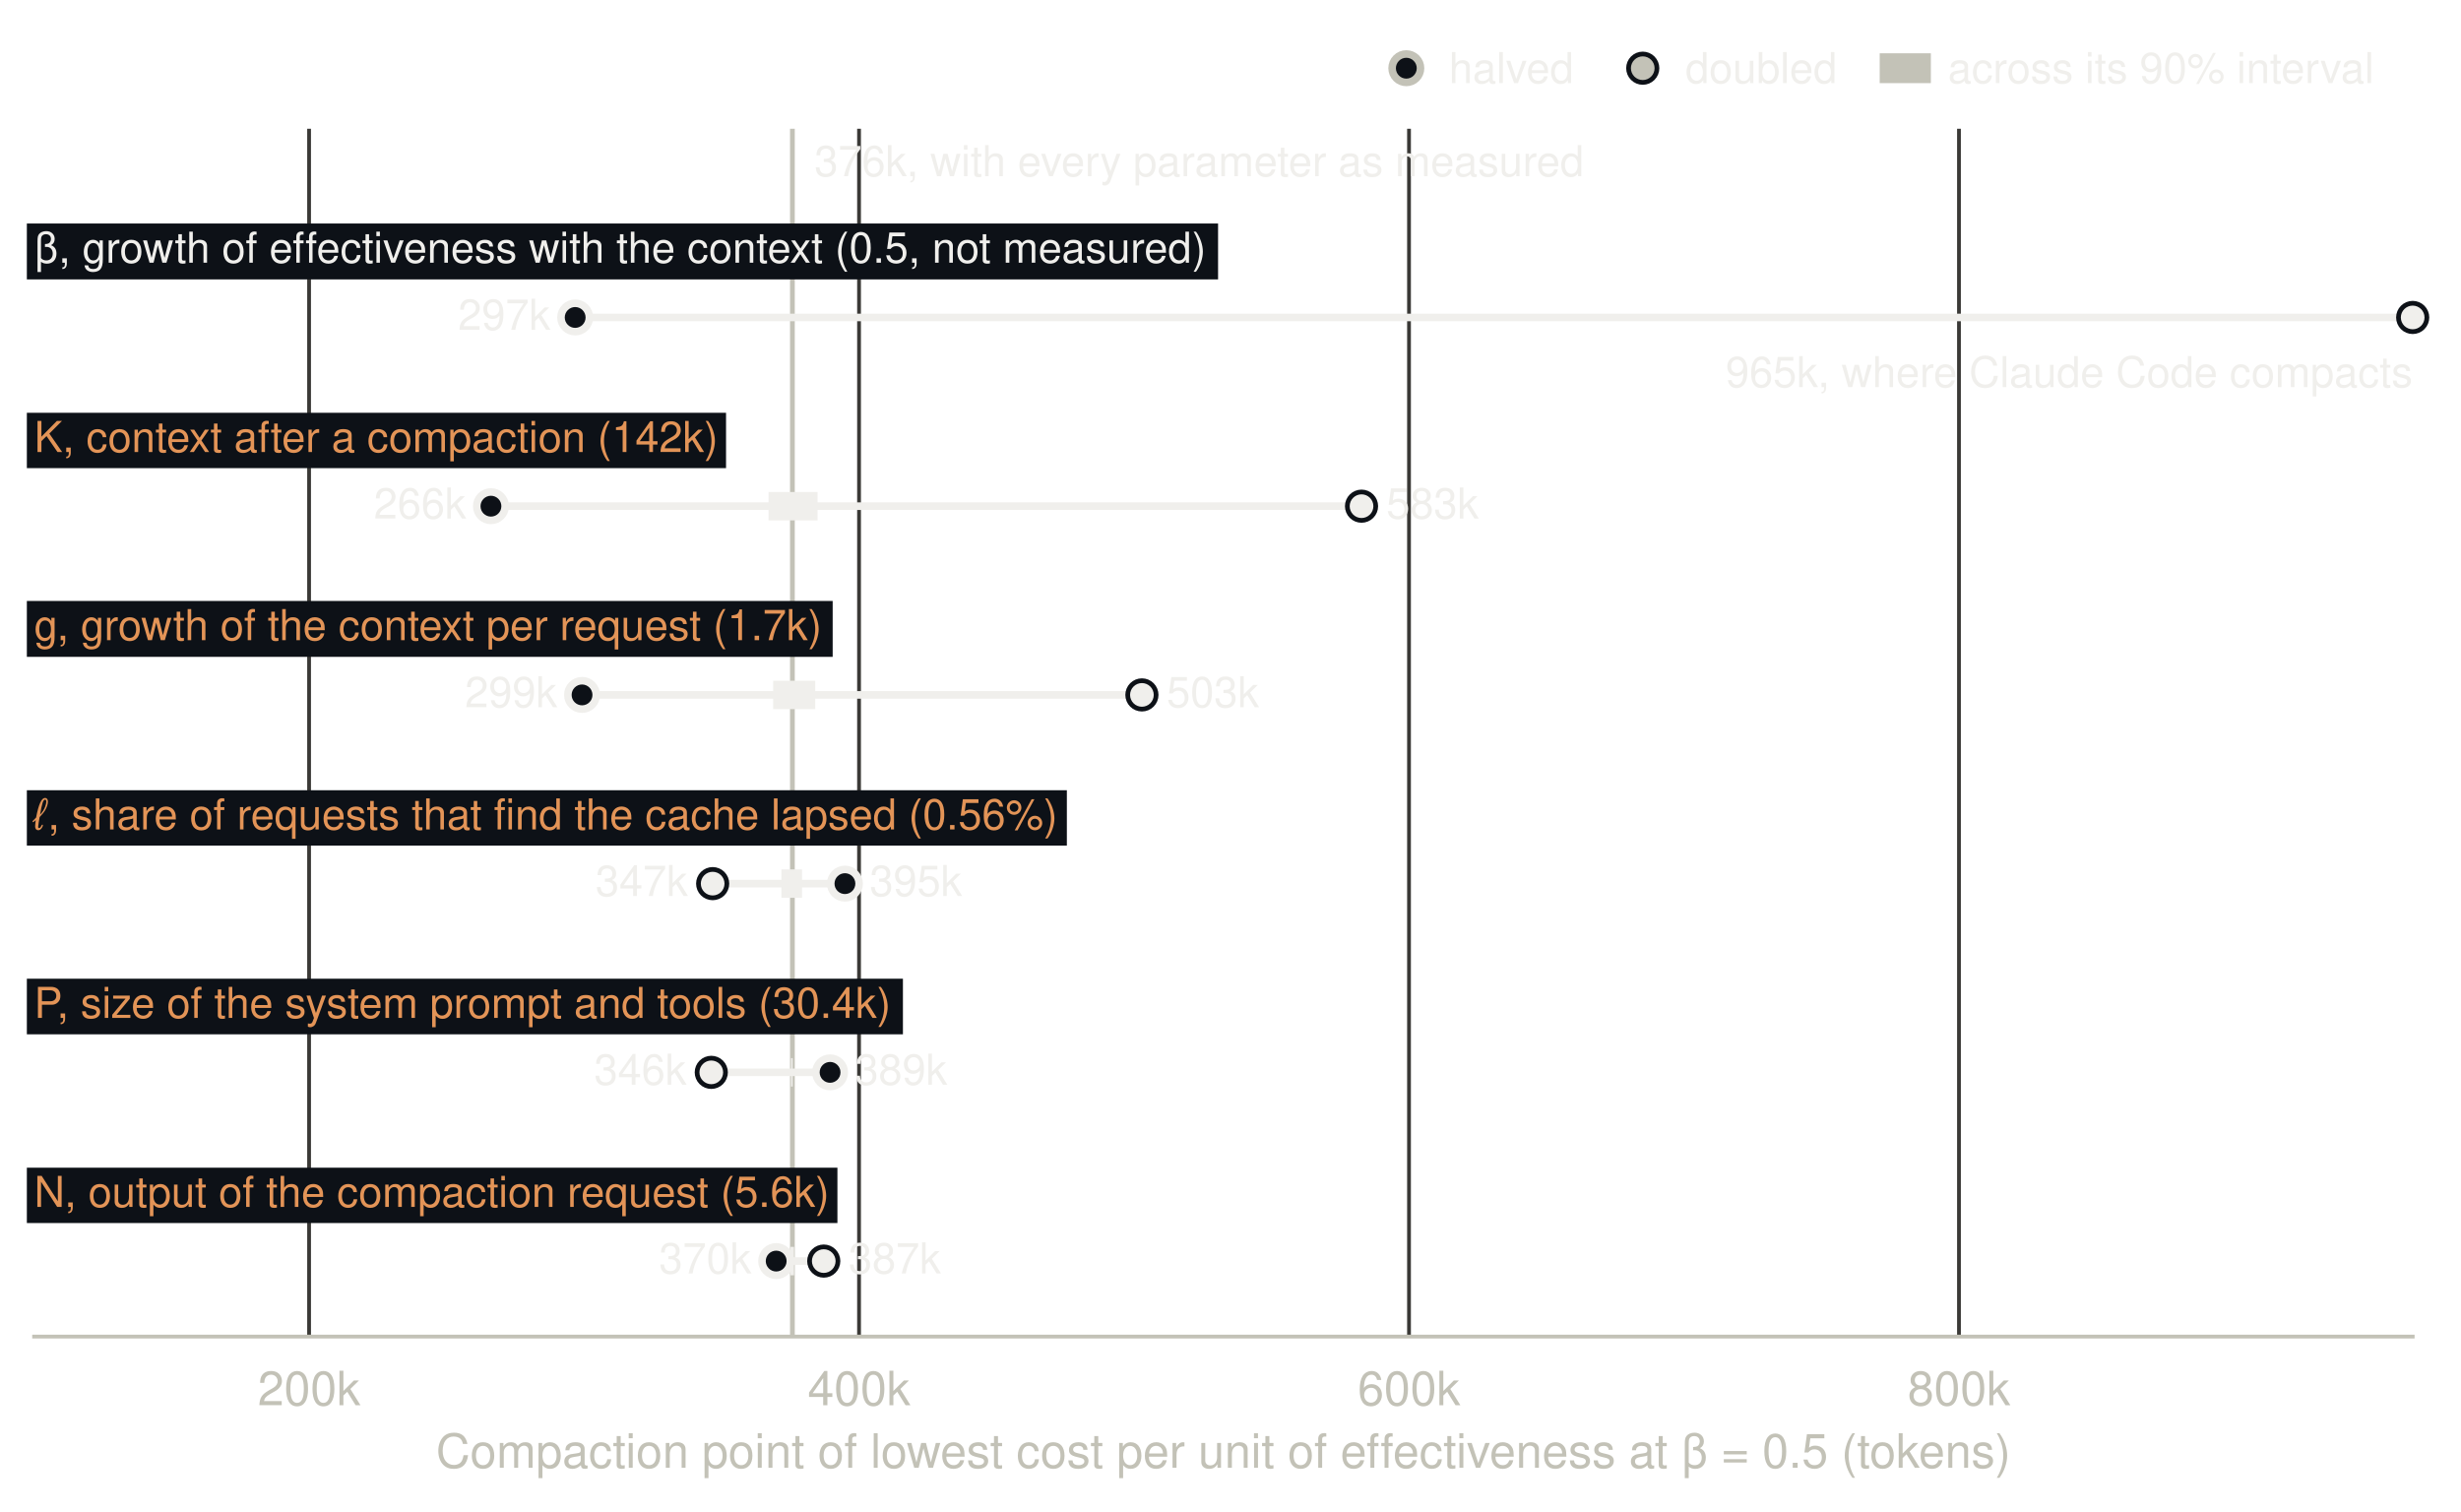
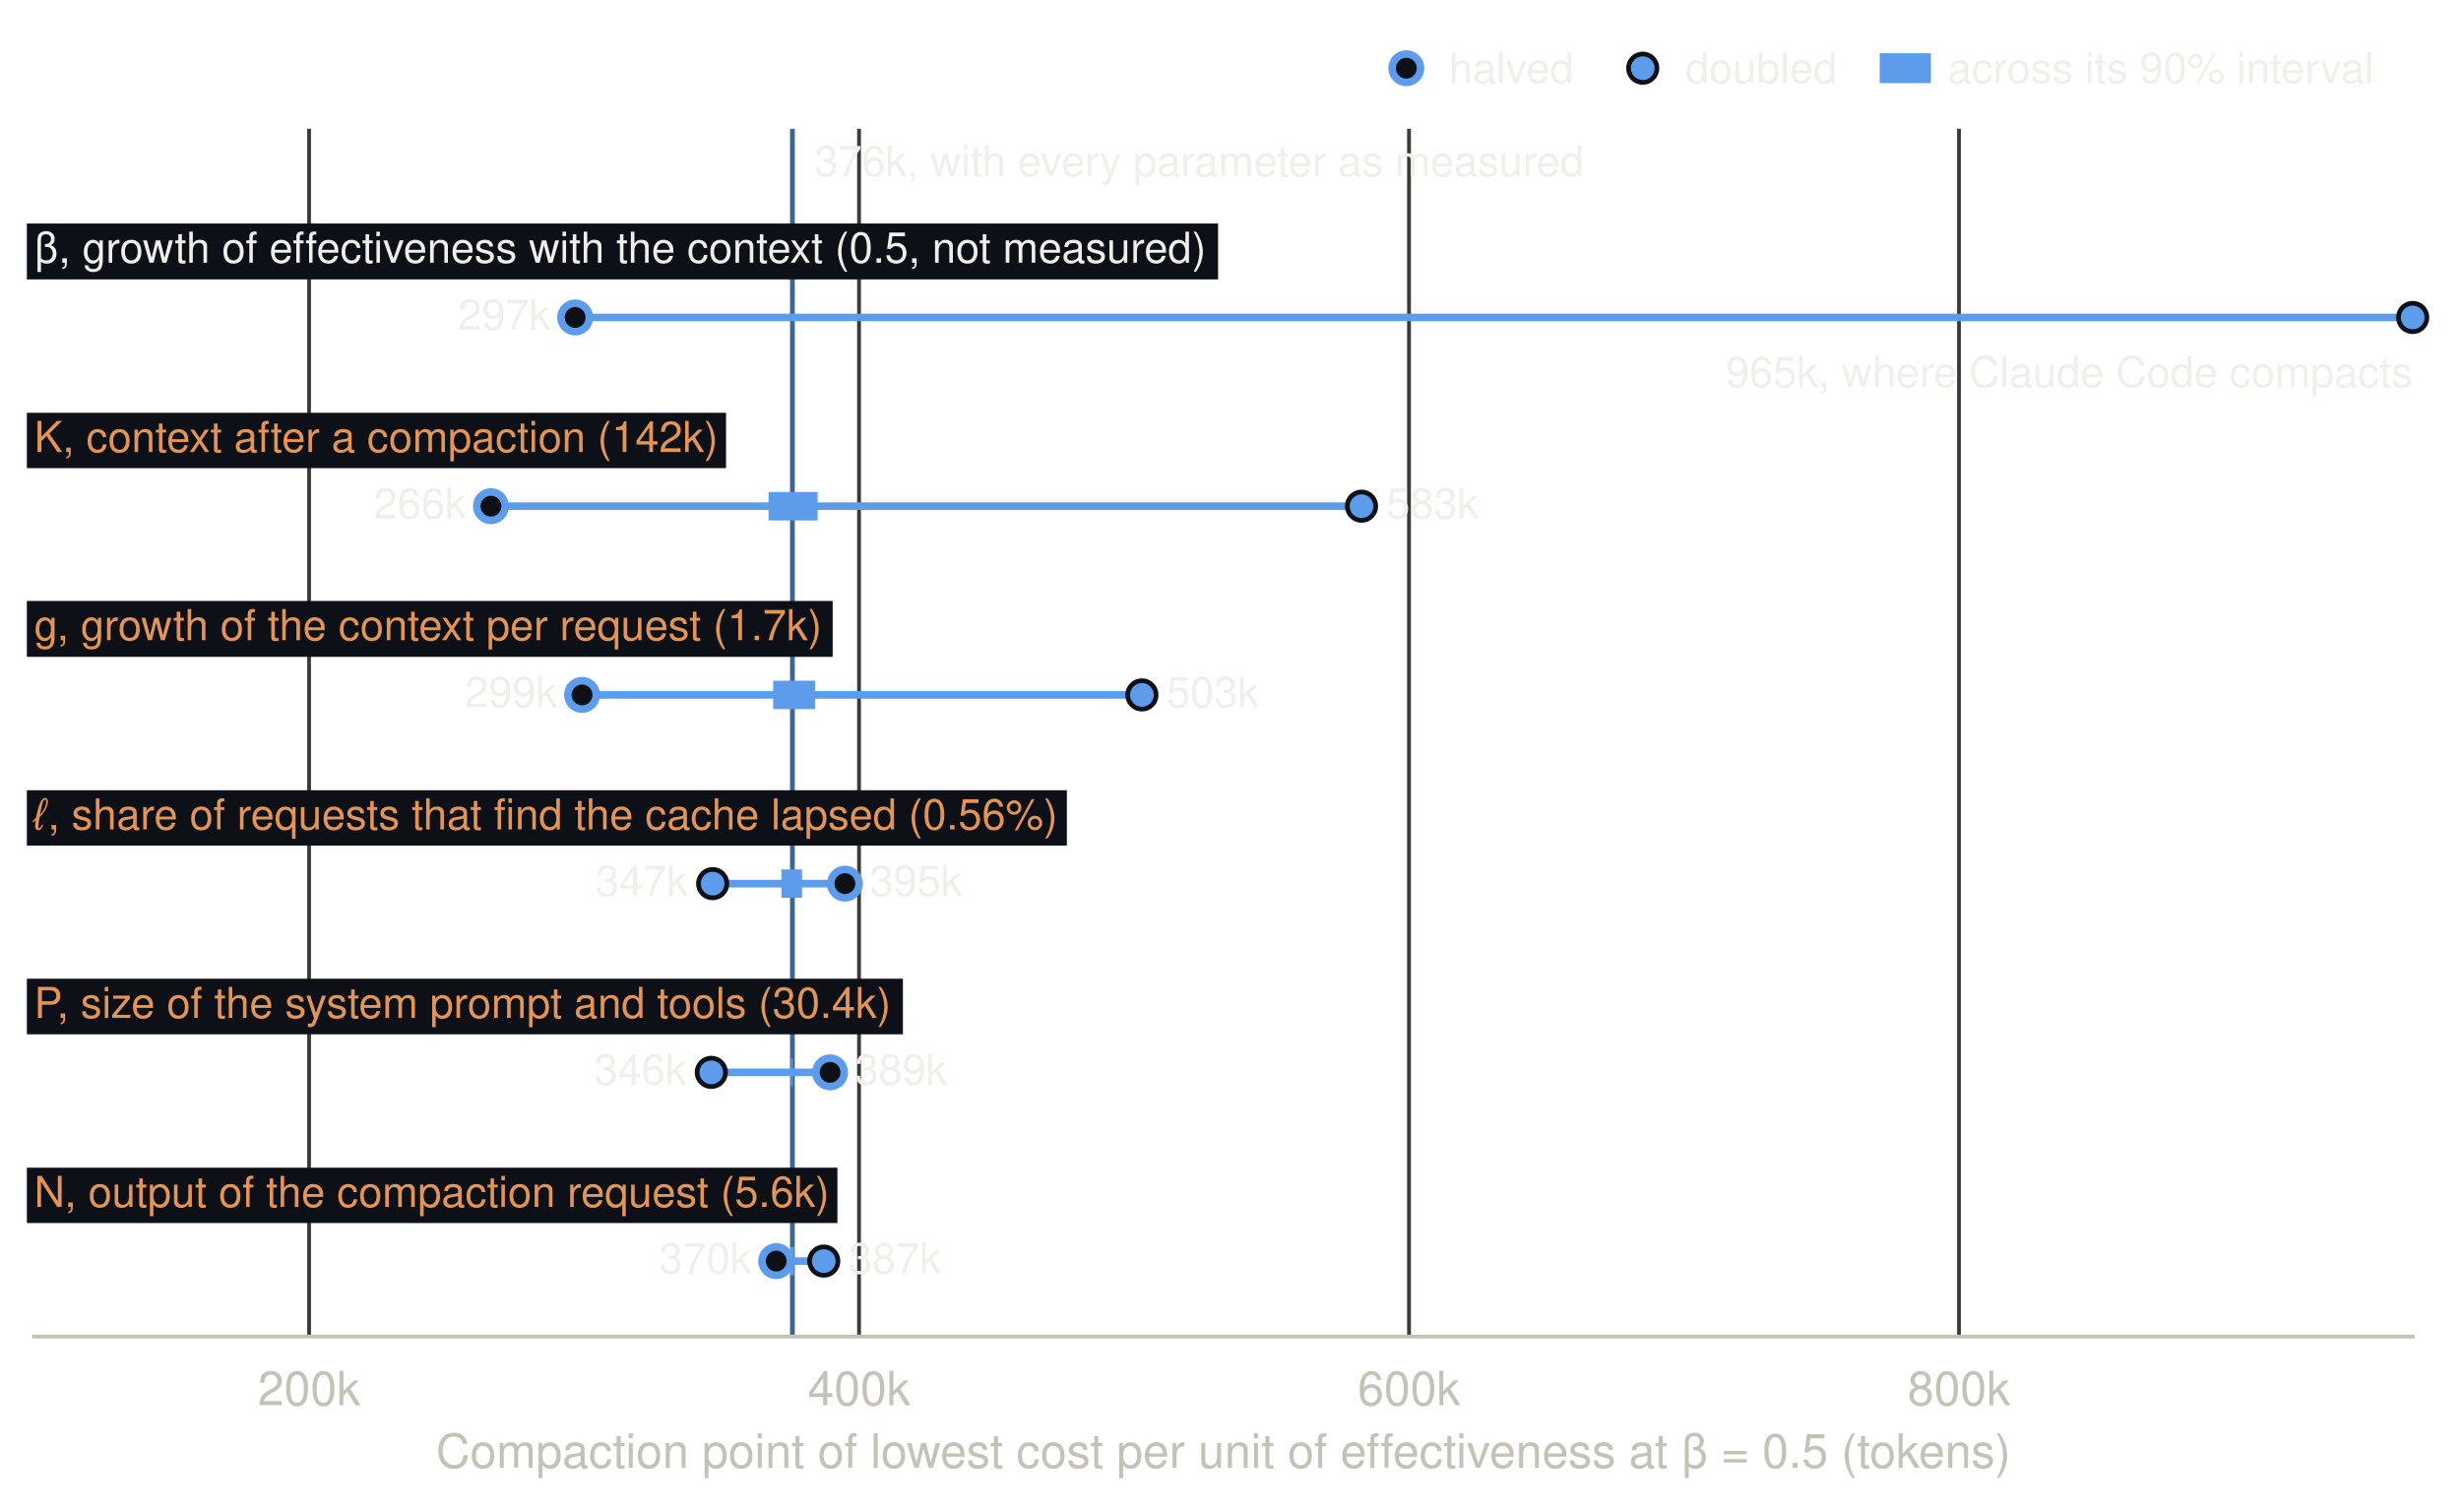
<svg xmlns="http://www.w3.org/2000/svg" xmlns:xlink="http://www.w3.org/1999/xlink" width="519.6pt" height="319.187pt" viewBox="0 0 519.6 319.187" version="1.1">
  <defs>
    <style type="text/css">*{stroke-linejoin: round; stroke-linecap: butt}</style>
  </defs>
  <g id="figure_1">
    <g id="patch_1">
      <path d="M 0 319.187  L 519.6 319.187  L 519.6 0  L 0 0  L 0 319.187  z " style="fill: none" />
    </g>
    <g id="axes_1">
      <g id="patch_2">
        <path d="M 7.2 282.203  L 509.4 282.203  L 509.4 27.179  L 7.2 27.179  L 7.2 282.203  z " style="fill: none" />
      </g>
      <g id="matplotlib.axis_1">
        <g id="xtick_1">
          <g id="line2d_1">
            <path d="M 65.258 282.203  L 65.258 27.179  " clip-path="url(#pe9c3cb578a)" style="fill: none; stroke: #3a3936; stroke-width: 0.8; stroke-linecap: square" />
          </g>
          <g id="line2d_2" />
          <g id="text_1">
            <text style="font-size: 10px; font-family: 'Helvetica', 'Arial', 'DejaVu Sans'; text-anchor: middle; fill: #c3c2b7" x="65.258" y="296.703" transform="rotate(-0 65.2578 296.7033)">200k</text>
          </g>
        </g>
        <g id="xtick_2">
          <g id="line2d_3">
            <path d="M 181.373 282.203  L 181.373 27.179  " clip-path="url(#pe9c3cb578a)" style="fill: none; stroke: #3a3936; stroke-width: 0.8; stroke-linecap: square" />
          </g>
          <g id="line2d_4" />
          <g id="text_2">
            <text style="font-size: 10px; font-family: 'Helvetica', 'Arial', 'DejaVu Sans'; text-anchor: middle; fill: #c3c2b7" x="181.373" y="296.703" transform="rotate(-0 181.3734 296.7033)">400k</text>
          </g>
        </g>
        <g id="xtick_3">
          <g id="line2d_5">
            <path d="M 297.489 282.203  L 297.489 27.179  " clip-path="url(#pe9c3cb578a)" style="fill: none; stroke: #3a3936; stroke-width: 0.8; stroke-linecap: square" />
          </g>
          <g id="line2d_6" />
          <g id="text_3">
            <text style="font-size: 10px; font-family: 'Helvetica', 'Arial', 'DejaVu Sans'; text-anchor: middle; fill: #c3c2b7" x="297.489" y="296.703" transform="rotate(-0 297.489 296.7033)">600k</text>
          </g>
        </g>
        <g id="xtick_4">
          <g id="line2d_7">
            <path d="M 413.605 282.203  L 413.605 27.179  " clip-path="url(#pe9c3cb578a)" style="fill: none; stroke: #3a3936; stroke-width: 0.8; stroke-linecap: square" />
          </g>
          <g id="line2d_8" />
          <g id="text_4">
            <text style="font-size: 10px; font-family: 'Helvetica', 'Arial', 'DejaVu Sans'; text-anchor: middle; fill: #c3c2b7" x="413.605" y="296.703" transform="rotate(-0 413.6046 296.7033)">800k</text>
          </g>
        </g>
        <g id="text_5">
          <text style="font-size: 10px; font-family: 'Helvetica', 'Arial', 'DejaVu Sans'; text-anchor: middle; fill: #c3c2b7" x="258.3" y="309.903" transform="rotate(-0 258.3 309.9025)">Compaction point of lowest cost per unit of effectiveness at β = 0.5 (tokens)</text>
        </g>
      </g>
      <g id="matplotlib.axis_2" />
      <g id="line2d_9">
-         <path d="M 167.304 282.203  L 167.304 27.179  " clip-path="url(#pe9c3cb578a)" style="fill: none; stroke: #c3c2b7; stroke-linecap: square" />
+         <path d="M 167.304 282.203  L 167.304 27.179  " clip-path="url(#pe9c3cb578a)" style="fill: none; stroke: #3c6496; stroke-linecap: square" />
      </g>
      <g id="sens-N" aria-label="N, output of the compaction request (5.6k): 370k at half, 387k at twice, 375k–376k across its 90% interval">
-         <path d="M 163.879 266.264  L 173.923 266.264  " clip-path="url(#pe9c3cb578a)" style="fill: none; stroke: #f0efec; stroke-width: 1.6" />
+         <path d="M 163.879 266.264  L 173.923 266.264  " clip-path="url(#pe9c3cb578a)" style="fill: none; stroke: #5c9cea; stroke-width: 1.6" />
      </g>
      <g id="line2d_10">
-         <path d="M 166.898 266.264  L 167.653 266.264  " clip-path="url(#pe9c3cb578a)" style="fill: none; stroke: #f0efec; stroke-width: 6" />
+         <path d="M 166.898 266.264  L 167.653 266.264  " clip-path="url(#pe9c3cb578a)" style="fill: none; stroke: #5c9cea; stroke-width: 6" />
      </g>
      <g id="sens-P" aria-label="P, size of the system prompt and tools (30.4k): 389k at half, 346k at twice, 375k–376k across its 90% interval">
-         <path d="M 175.258 226.417  L 150.177 226.417  " clip-path="url(#pe9c3cb578a)" style="fill: none; stroke: #f0efec; stroke-width: 1.6" />
+         <path d="M 175.258 226.417  L 150.177 226.417  " clip-path="url(#pe9c3cb578a)" style="fill: none; stroke: #5c9cea; stroke-width: 1.6" />
      </g>
      <g id="line2d_11">
-         <path d="M 167.014 226.417  L 167.362 226.417  " clip-path="url(#pe9c3cb578a)" style="fill: none; stroke: #f0efec; stroke-width: 6" />
+         <path d="M 167.014 226.417  L 167.362 226.417  " clip-path="url(#pe9c3cb578a)" style="fill: none; stroke: #5c9cea; stroke-width: 6" />
      </g>
      <g id="sens-lapse" aria-label="ℓ, share of requests that find the cache lapsed (0.56%): 395k at half, 347k at twice, 372k–379k across its 90% interval">
-         <path d="M 178.393 186.569  L 150.468 186.569  " clip-path="url(#pe9c3cb578a)" style="fill: none; stroke: #f0efec; stroke-width: 1.6" />
+         <path d="M 178.393 186.569  L 150.468 186.569  " clip-path="url(#pe9c3cb578a)" style="fill: none; stroke: #5c9cea; stroke-width: 1.6" />
      </g>
      <g id="line2d_12">
-         <path d="M 164.982 186.569  L 169.336 186.569  " clip-path="url(#pe9c3cb578a)" style="fill: none; stroke: #f0efec; stroke-width: 6" />
+         <path d="M 164.982 186.569  L 169.336 186.569  " clip-path="url(#pe9c3cb578a)" style="fill: none; stroke: #5c9cea; stroke-width: 6" />
      </g>
      <g id="sens-g" aria-label="g, growth of the context per request (1.7k): 299k at half, 503k at twice, 369k–384k across its 90% interval">
-         <path d="M 122.89 146.722  L 241.096 146.722  " clip-path="url(#pe9c3cb578a)" style="fill: none; stroke: #f0efec; stroke-width: 1.6" />
+         <path d="M 122.89 146.722  L 241.096 146.722  " clip-path="url(#pe9c3cb578a)" style="fill: none; stroke: #5c9cea; stroke-width: 1.6" />
      </g>
      <g id="line2d_13">
-         <path d="M 163.24 146.722  L 172.123 146.722  " clip-path="url(#pe9c3cb578a)" style="fill: none; stroke: #f0efec; stroke-width: 6" />
+         <path d="M 163.24 146.722  L 172.123 146.722  " clip-path="url(#pe9c3cb578a)" style="fill: none; stroke: #5c9cea; stroke-width: 6" />
      </g>
      <g id="sens-K" aria-label="K, context after a compaction (142k): 266k at half, 583k at twice, 367k–385k across its 90% interval">
-         <path d="M 103.654 106.874  L 287.465 106.874  " clip-path="url(#pe9c3cb578a)" style="fill: none; stroke: #f0efec; stroke-width: 1.6" />
+         <path d="M 103.654 106.874  L 287.465 106.874  " clip-path="url(#pe9c3cb578a)" style="fill: none; stroke: #5c9cea; stroke-width: 1.6" />
      </g>
      <g id="line2d_14">
-         <path d="M 162.264 106.874  L 172.622 106.874  " clip-path="url(#pe9c3cb578a)" style="fill: none; stroke: #f0efec; stroke-width: 6" />
+         <path d="M 162.264 106.874  L 172.622 106.874  " clip-path="url(#pe9c3cb578a)" style="fill: none; stroke: #5c9cea; stroke-width: 6" />
      </g>
      <g id="sens-β" aria-label="β, growth of effectiveness with the context (0.5, not measured): 297k at half, 965k at twice">
-         <path d="M 121.439 67.027  L 509.4 67.027  " clip-path="url(#pe9c3cb578a)" style="fill: none; stroke: #f0efec; stroke-width: 1.6" />
+         <path d="M 121.439 67.027  L 509.4 67.027  " clip-path="url(#pe9c3cb578a)" style="fill: none; stroke: #5c9cea; stroke-width: 1.6" />
      </g>
      <g id="patch_3">
        <path d="M 7.2 282.203  L 509.4 282.203  " style="fill: none; stroke: #c3c2b7; stroke-width: 0.8; stroke-linejoin: miter; stroke-linecap: square" />
      </g>
      <g id="text_6">
        <text style="font-size: 9px; font-family: 'Helvetica', 'Arial', 'DejaVu Sans'; text-anchor: start; fill: #f0efec" x="171.949" y="37.204" transform="rotate(-0 171.949 37.20417)">376k, with every parameter as measured</text>
      </g>
      <g id="line2d_15">
        <defs>
-           <path id="m0c66ba3dcb" d="M 0 3  C 0.796 3 1.559 2.684 2.121 2.121  C 2.684 1.559 3 0.796 3 0  C 3 -0.796 2.684 -1.559 2.121 -2.121  C 1.559 -2.684 0.796 -3 0 -3  C -0.796 -3 -1.559 -2.684 -2.121 -2.121  C -2.684 -1.559 -3 -0.796 -3 0  C -3 0.796 -2.684 1.559 -2.121 2.121  C -1.559 2.684 -0.796 3 0 3  z " style="stroke: #f0efec; stroke-width: 1.6" />
+           <path id="mb3ed5fc97d" d="M 0 3  C 0.796 3 1.559 2.684 2.121 2.121  C 2.684 1.559 3 0.796 3 0  C 3 -0.796 2.684 -1.559 2.121 -2.121  C 1.559 -2.684 0.796 -3 0 -3  C -0.796 -3 -1.559 -2.684 -2.121 -2.121  C -2.684 -1.559 -3 -0.796 -3 0  C -3 0.796 -2.684 1.559 -2.121 2.121  C -1.559 2.684 -0.796 3 0 3  z " style="stroke: #5c9cea; stroke-width: 1.6" />
        </defs>
        <g>
-           <use xlink:href="#m0c66ba3dcb" x="163.879" y="266.264" style="fill: #0d1117; stroke: #f0efec; stroke-width: 1.6" />
+           <use xlink:href="#mb3ed5fc97d" x="163.879" y="266.264" style="fill: #0d1117; stroke: #5c9cea; stroke-width: 1.6" />
        </g>
      </g>
      <g id="line2d_16">
        <defs>
-           <path id="m7417d8dbf2" d="M 0 3  C 0.796 3 1.559 2.684 2.121 2.121  C 2.684 1.559 3 0.796 3 0  C 3 -0.796 2.684 -1.559 2.121 -2.121  C 1.559 -2.684 0.796 -3 0 -3  C -0.796 -3 -1.559 -2.684 -2.121 -2.121  C -2.684 -1.559 -3 -0.796 -3 0  C -3 0.796 -2.684 1.559 -2.121 2.121  C -1.559 2.684 -0.796 3 0 3  z " style="stroke: #0d1117" />
+           <path id="m64c9e0e0a3" d="M 0 3  C 0.796 3 1.559 2.684 2.121 2.121  C 2.684 1.559 3 0.796 3 0  C 3 -0.796 2.684 -1.559 2.121 -2.121  C 1.559 -2.684 0.796 -3 0 -3  C -0.796 -3 -1.559 -2.684 -2.121 -2.121  C -2.684 -1.559 -3 -0.796 -3 0  C -3 0.796 -2.684 1.559 -2.121 2.121  C -1.559 2.684 -0.796 3 0 3  z " style="stroke: #0d1117" />
        </defs>
        <g>
-           <use xlink:href="#m7417d8dbf2" x="173.923" y="266.264" style="fill: #f0efec; stroke: #0d1117" />
+           <use xlink:href="#m64c9e0e0a3" x="173.923" y="266.264" style="fill: #5c9cea; stroke: #0d1117" />
        </g>
      </g>
      <g id="text_7">
        <text style="font-size: 9px; font-family: 'Helvetica', 'Arial', 'DejaVu Sans'; text-anchor: end; fill: #f0efec" x="158.654" y="268.875" transform="rotate(-0 158.6538 268.8746)">370k</text>
      </g>
      <g id="text_8">
        <text style="font-size: 9px; font-family: 'Helvetica', 'Arial', 'DejaVu Sans'; text-anchor: start; fill: #f0efec" x="179.148" y="268.875" transform="rotate(-0 179.1482 268.8746)">387k</text>
      </g>
      <g id="line2d_17">
        <g>
-           <use xlink:href="#m0c66ba3dcb" x="175.258" y="226.417" style="fill: #0d1117; stroke: #f0efec; stroke-width: 1.6" />
+           <use xlink:href="#mb3ed5fc97d" x="175.258" y="226.417" style="fill: #0d1117; stroke: #5c9cea; stroke-width: 1.6" />
        </g>
      </g>
      <g id="line2d_18">
        <g>
-           <use xlink:href="#m7417d8dbf2" x="150.177" y="226.417" style="fill: #f0efec; stroke: #0d1117" />
+           <use xlink:href="#m64c9e0e0a3" x="150.177" y="226.417" style="fill: #5c9cea; stroke: #0d1117" />
        </g>
      </g>
      <g id="text_9">
        <text style="font-size: 9px; font-family: 'Helvetica', 'Arial', 'DejaVu Sans'; text-anchor: end; fill: #f0efec" x="144.952" y="229.027" transform="rotate(-0 144.9521 229.0271)">346k</text>
      </g>
      <g id="text_10">
        <text style="font-size: 9px; font-family: 'Helvetica', 'Arial', 'DejaVu Sans'; text-anchor: start; fill: #f0efec" x="180.484" y="229.027" transform="rotate(-0 180.4835 229.0271)">389k</text>
      </g>
      <g id="line2d_19">
        <g>
-           <use xlink:href="#m0c66ba3dcb" x="178.393" y="186.569" style="fill: #0d1117; stroke: #f0efec; stroke-width: 1.6" />
+           <use xlink:href="#mb3ed5fc97d" x="178.393" y="186.569" style="fill: #0d1117; stroke: #5c9cea; stroke-width: 1.6" />
        </g>
      </g>
      <g id="line2d_20">
        <g>
-           <use xlink:href="#m7417d8dbf2" x="150.468" y="186.569" style="fill: #f0efec; stroke: #0d1117" />
+           <use xlink:href="#m64c9e0e0a3" x="150.468" y="186.569" style="fill: #5c9cea; stroke: #0d1117" />
        </g>
      </g>
      <g id="text_11">
        <text style="font-size: 9px; font-family: 'Helvetica', 'Arial', 'DejaVu Sans'; text-anchor: end; fill: #f0efec" x="145.242" y="189.18" transform="rotate(-0 145.2424 189.1796)">347k</text>
      </g>
      <g id="text_12">
        <text style="font-size: 9px; font-family: 'Helvetica', 'Arial', 'DejaVu Sans'; text-anchor: start; fill: #f0efec" x="183.619" y="189.18" transform="rotate(-0 183.6186 189.1796)">395k</text>
      </g>
      <g id="line2d_21">
        <g>
-           <use xlink:href="#m0c66ba3dcb" x="122.89" y="146.722" style="fill: #0d1117; stroke: #f0efec; stroke-width: 1.6" />
+           <use xlink:href="#mb3ed5fc97d" x="122.89" y="146.722" style="fill: #0d1117; stroke: #5c9cea; stroke-width: 1.6" />
        </g>
      </g>
      <g id="line2d_22">
        <g>
-           <use xlink:href="#m7417d8dbf2" x="241.096" y="146.722" style="fill: #f0efec; stroke: #0d1117" />
+           <use xlink:href="#m64c9e0e0a3" x="241.096" y="146.722" style="fill: #5c9cea; stroke: #0d1117" />
        </g>
      </g>
      <g id="text_13">
        <text style="font-size: 9px; font-family: 'Helvetica', 'Arial', 'DejaVu Sans'; text-anchor: end; fill: #f0efec" x="117.665" y="149.332" transform="rotate(-0 117.665 149.3321)">299k</text>
      </g>
      <g id="text_14">
        <text style="font-size: 9px; font-family: 'Helvetica', 'Arial', 'DejaVu Sans'; text-anchor: start; fill: #f0efec" x="246.321" y="149.332" transform="rotate(-0 246.3211 149.3321)">503k</text>
      </g>
      <g id="line2d_23">
        <g>
-           <use xlink:href="#m0c66ba3dcb" x="103.654" y="106.874" style="fill: #0d1117; stroke: #f0efec; stroke-width: 1.6" />
+           <use xlink:href="#mb3ed5fc97d" x="103.654" y="106.874" style="fill: #0d1117; stroke: #5c9cea; stroke-width: 1.6" />
        </g>
      </g>
      <g id="line2d_24">
        <g>
-           <use xlink:href="#m7417d8dbf2" x="287.465" y="106.874" style="fill: #f0efec; stroke: #0d1117" />
+           <use xlink:href="#m64c9e0e0a3" x="287.465" y="106.874" style="fill: #5c9cea; stroke: #0d1117" />
        </g>
      </g>
      <g id="text_15">
        <text style="font-size: 9px; font-family: 'Helvetica', 'Arial', 'DejaVu Sans'; text-anchor: end; fill: #f0efec" x="98.428" y="109.485" transform="rotate(-0 98.42833 109.4846)">266k</text>
      </g>
      <g id="text_16">
        <text style="font-size: 9px; font-family: 'Helvetica', 'Arial', 'DejaVu Sans'; text-anchor: start; fill: #f0efec" x="292.69" y="109.485" transform="rotate(-0 292.6902 109.4846)">583k</text>
      </g>
      <g id="line2d_25">
        <g>
-           <use xlink:href="#m0c66ba3dcb" x="121.439" y="67.027" style="fill: #0d1117; stroke: #f0efec; stroke-width: 1.6" />
+           <use xlink:href="#mb3ed5fc97d" x="121.439" y="67.027" style="fill: #0d1117; stroke: #5c9cea; stroke-width: 1.6" />
        </g>
      </g>
      <g id="line2d_26">
        <g>
-           <use xlink:href="#m7417d8dbf2" x="509.4" y="67.027" style="fill: #f0efec; stroke: #0d1117" />
+           <use xlink:href="#m64c9e0e0a3" x="509.4" y="67.027" style="fill: #5c9cea; stroke: #0d1117" />
        </g>
      </g>
      <g id="text_17">
        <text style="font-size: 9px; font-family: 'Helvetica', 'Arial', 'DejaVu Sans'; text-anchor: end; fill: #f0efec" x="116.214" y="69.637" transform="rotate(-0 116.2135 69.63715)">297k</text>
      </g>
      <g id="text_18">
        <text style="font-size: 9px; font-family: 'Helvetica', 'Arial', 'DejaVu Sans'; text-anchor: end; fill: #f0efec" x="509.4" y="81.746" transform="rotate(-0 509.4 81.7463)">965k, where Claude Code compacts</text>
      </g>
      <g id="text_19">
        <g id="patch_4">
          <path d="M 5.67 258.231  L 176.808 258.231  L 176.808 246.545  L 5.67 246.545  z " style="fill: #0d1117" />
        </g>
        <text style="font-size: 9px; font-family: 'Helvetica', 'Arial', 'DejaVu Sans'; text-anchor: start; fill: #e39457" x="7.2" y="254.825" transform="rotate(-0 7.2 254.825)">N, output of the compaction request (5.6k)</text>
      </g>
      <g id="text_20">
        <g id="patch_5">
          <path d="M 5.67 218.383  L 190.638 218.383  L 190.638 206.644  L 5.67 206.644  z " style="fill: #0d1117" />
        </g>
        <text style="font-size: 9px; font-family: 'Helvetica', 'Arial', 'DejaVu Sans'; text-anchor: start; fill: #e39457" x="7.2" y="214.924" transform="rotate(-0 7.2 214.924)">P, size of the system prompt and tools (30.4k)</text>
      </g>
      <g id="text_21">
        <g id="patch_6">
          <path d="M 5.67 178.536  L 225.25 178.536  L 225.25 166.85  L 5.67 166.85  z " style="fill: #0d1117" />
        </g>
        <text style="font-size: 9px; font-family: 'Helvetica', 'Arial', 'DejaVu Sans'; text-anchor: start; fill: #e39457" x="7.2" y="175.13" transform="rotate(-0 7.2 175.13)">ℓ, share of requests that find the cache lapsed (0.56%)</text>
      </g>
      <g id="text_22">
        <g id="patch_7">
          <path d="M 5.67 138.688  L 175.805 138.688  L 175.805 126.887  L 5.67 126.887  z " style="fill: #0d1117" />
        </g>
        <text style="font-size: 9px; font-family: 'Helvetica', 'Arial', 'DejaVu Sans'; text-anchor: start; fill: #e39457" x="7.2" y="135.167" transform="rotate(-0 7.2 135.1671)">g, growth of the context per request (1.7k)</text>
      </g>
      <g id="text_23">
        <g id="patch_8">
          <path d="M 5.67 98.841  L 153.291 98.841  L 153.291 87.155  L 5.67 87.155  z " style="fill: #0d1117" />
        </g>
        <text style="font-size: 9px; font-family: 'Helvetica', 'Arial', 'DejaVu Sans'; text-anchor: start; fill: #e39457" x="7.2" y="95.435" transform="rotate(-0 7.2 95.43496)">K, context after a compaction (142k)</text>
      </g>
      <g id="text_24">
        <g id="patch_9">
          <path d="M 5.67 58.993  L 257.175 58.993  L 257.175 47.192  L 5.67 47.192  z " style="fill: #0d1117" />
        </g>
        <text style="font-size: 9px; font-family: 'Helvetica', 'Arial', 'DejaVu Sans'; text-anchor: start; fill: #f0efec" x="7.2" y="55.472" transform="rotate(-0 7.2 55.47215)">β, growth of effectiveness with the context (0.5, not measured)</text>
      </g>
      <g id="legend_1">
        <g id="line2d_27">
-           <defs>
-             <path id="m2a5b07045e" d="M 0 3  C 0.796 3 1.559 2.684 2.121 2.121  C 2.684 1.559 3 0.796 3 0  C 3 -0.796 2.684 -1.559 2.121 -2.121  C 1.559 -2.684 0.796 -3 0 -3  C -0.796 -3 -1.559 -2.684 -2.121 -2.121  C -2.684 -1.559 -3 -0.796 -3 0  C -3 0.796 -2.684 1.559 -2.121 2.121  C -1.559 2.684 -0.796 3 0 3  z " style="stroke: #c3c2b7; stroke-width: 1.6" />
-           </defs>
          <g>
-             <use xlink:href="#m2a5b07045e" x="296.921" y="14.4" style="fill: #0d1117; stroke: #c3c2b7; stroke-width: 1.6" />
+             <use xlink:href="#mb3ed5fc97d" x="296.921" y="14.4" style="fill: #0d1117; stroke: #5c9cea; stroke-width: 1.6" />
          </g>
        </g>
        <g id="text_25">
          <text style="font-size: 9px; font-family: 'Helvetica', 'Arial', 'DejaVu Sans'; text-anchor: start; fill: #f0efec" x="305.921" y="17.55" transform="rotate(-0 305.9212 17.55)">halved</text>
        </g>
        <g id="line2d_28">
-           <defs>
-             <path id="m554df90944" d="M 0 3  C 0.796 3 1.559 2.684 2.121 2.121  C 2.684 1.559 3 0.796 3 0  C 3 -0.796 2.684 -1.559 2.121 -2.121  C 1.559 -2.684 0.796 -3 0 -3  C -0.796 -3 -1.559 -2.684 -2.121 -2.121  C -2.684 -1.559 -3 -0.796 -3 0  C -3 0.796 -2.684 1.559 -2.121 2.121  C -1.559 2.684 -0.796 3 0 3  z " style="stroke: #0d1117" />
-           </defs>
          <g>
-             <use xlink:href="#m554df90944" x="346.84" y="14.4" style="fill: #c3c2b7; stroke: #0d1117" />
+             <use xlink:href="#m64c9e0e0a3" x="346.84" y="14.4" style="fill: #5c9cea; stroke: #0d1117" />
          </g>
        </g>
        <g id="text_26">
          <text style="font-size: 9px; font-family: 'Helvetica', 'Arial', 'DejaVu Sans'; text-anchor: start; fill: #f0efec" x="355.84" y="17.55" transform="rotate(-0 355.8403 17.55)">doubled</text>
        </g>
        <g id="patch_10">
-           <path d="M 396.869 17.55  L 407.669 17.55  L 407.669 11.25  L 396.869 11.25  z " style="fill: #c3c2b7" />
+           <path d="M 396.869 17.55  L 407.669 17.55  L 407.669 11.25  L 396.869 11.25  z " style="fill: #5c9cea" />
        </g>
        <g id="text_27">
          <text style="font-size: 9px; font-family: 'Helvetica', 'Arial', 'DejaVu Sans'; text-anchor: start; fill: #f0efec" x="411.269" y="17.55" transform="rotate(-0 411.2691 17.55)">across its 90% interval</text>
        </g>
      </g>
    </g>
  </g>
  <defs>
    <clipPath id="pe9c3cb578a">
      <rect x="7.2" y="27.179" width="502.2" height="255.024" />
    </clipPath>
  </defs>
</svg>
